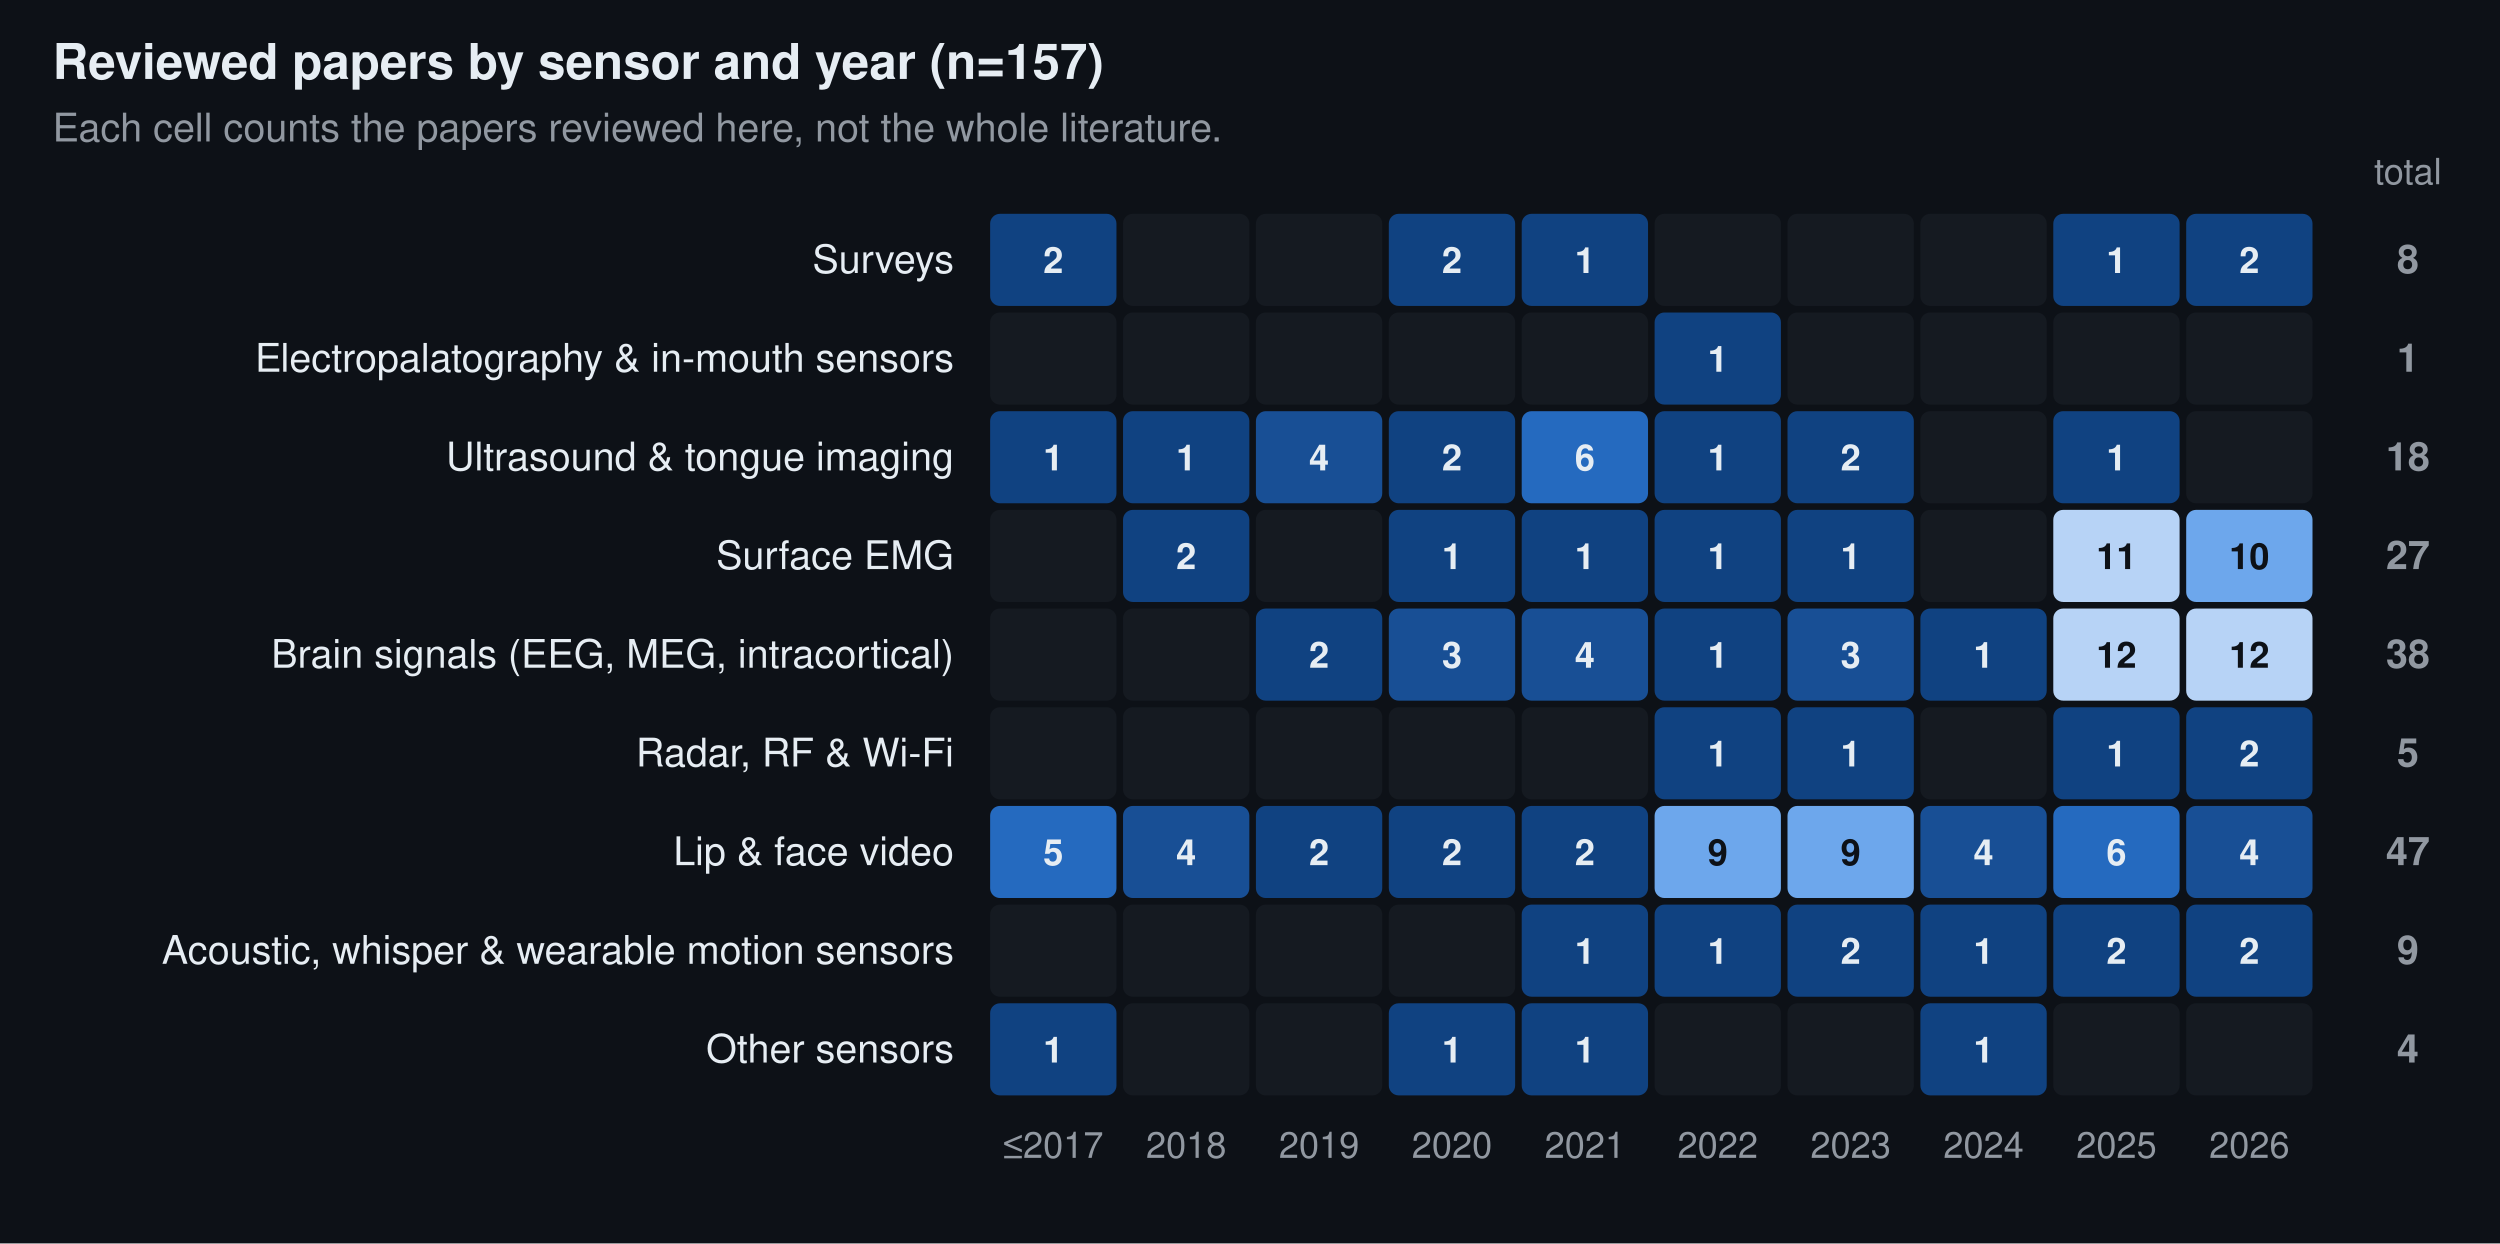
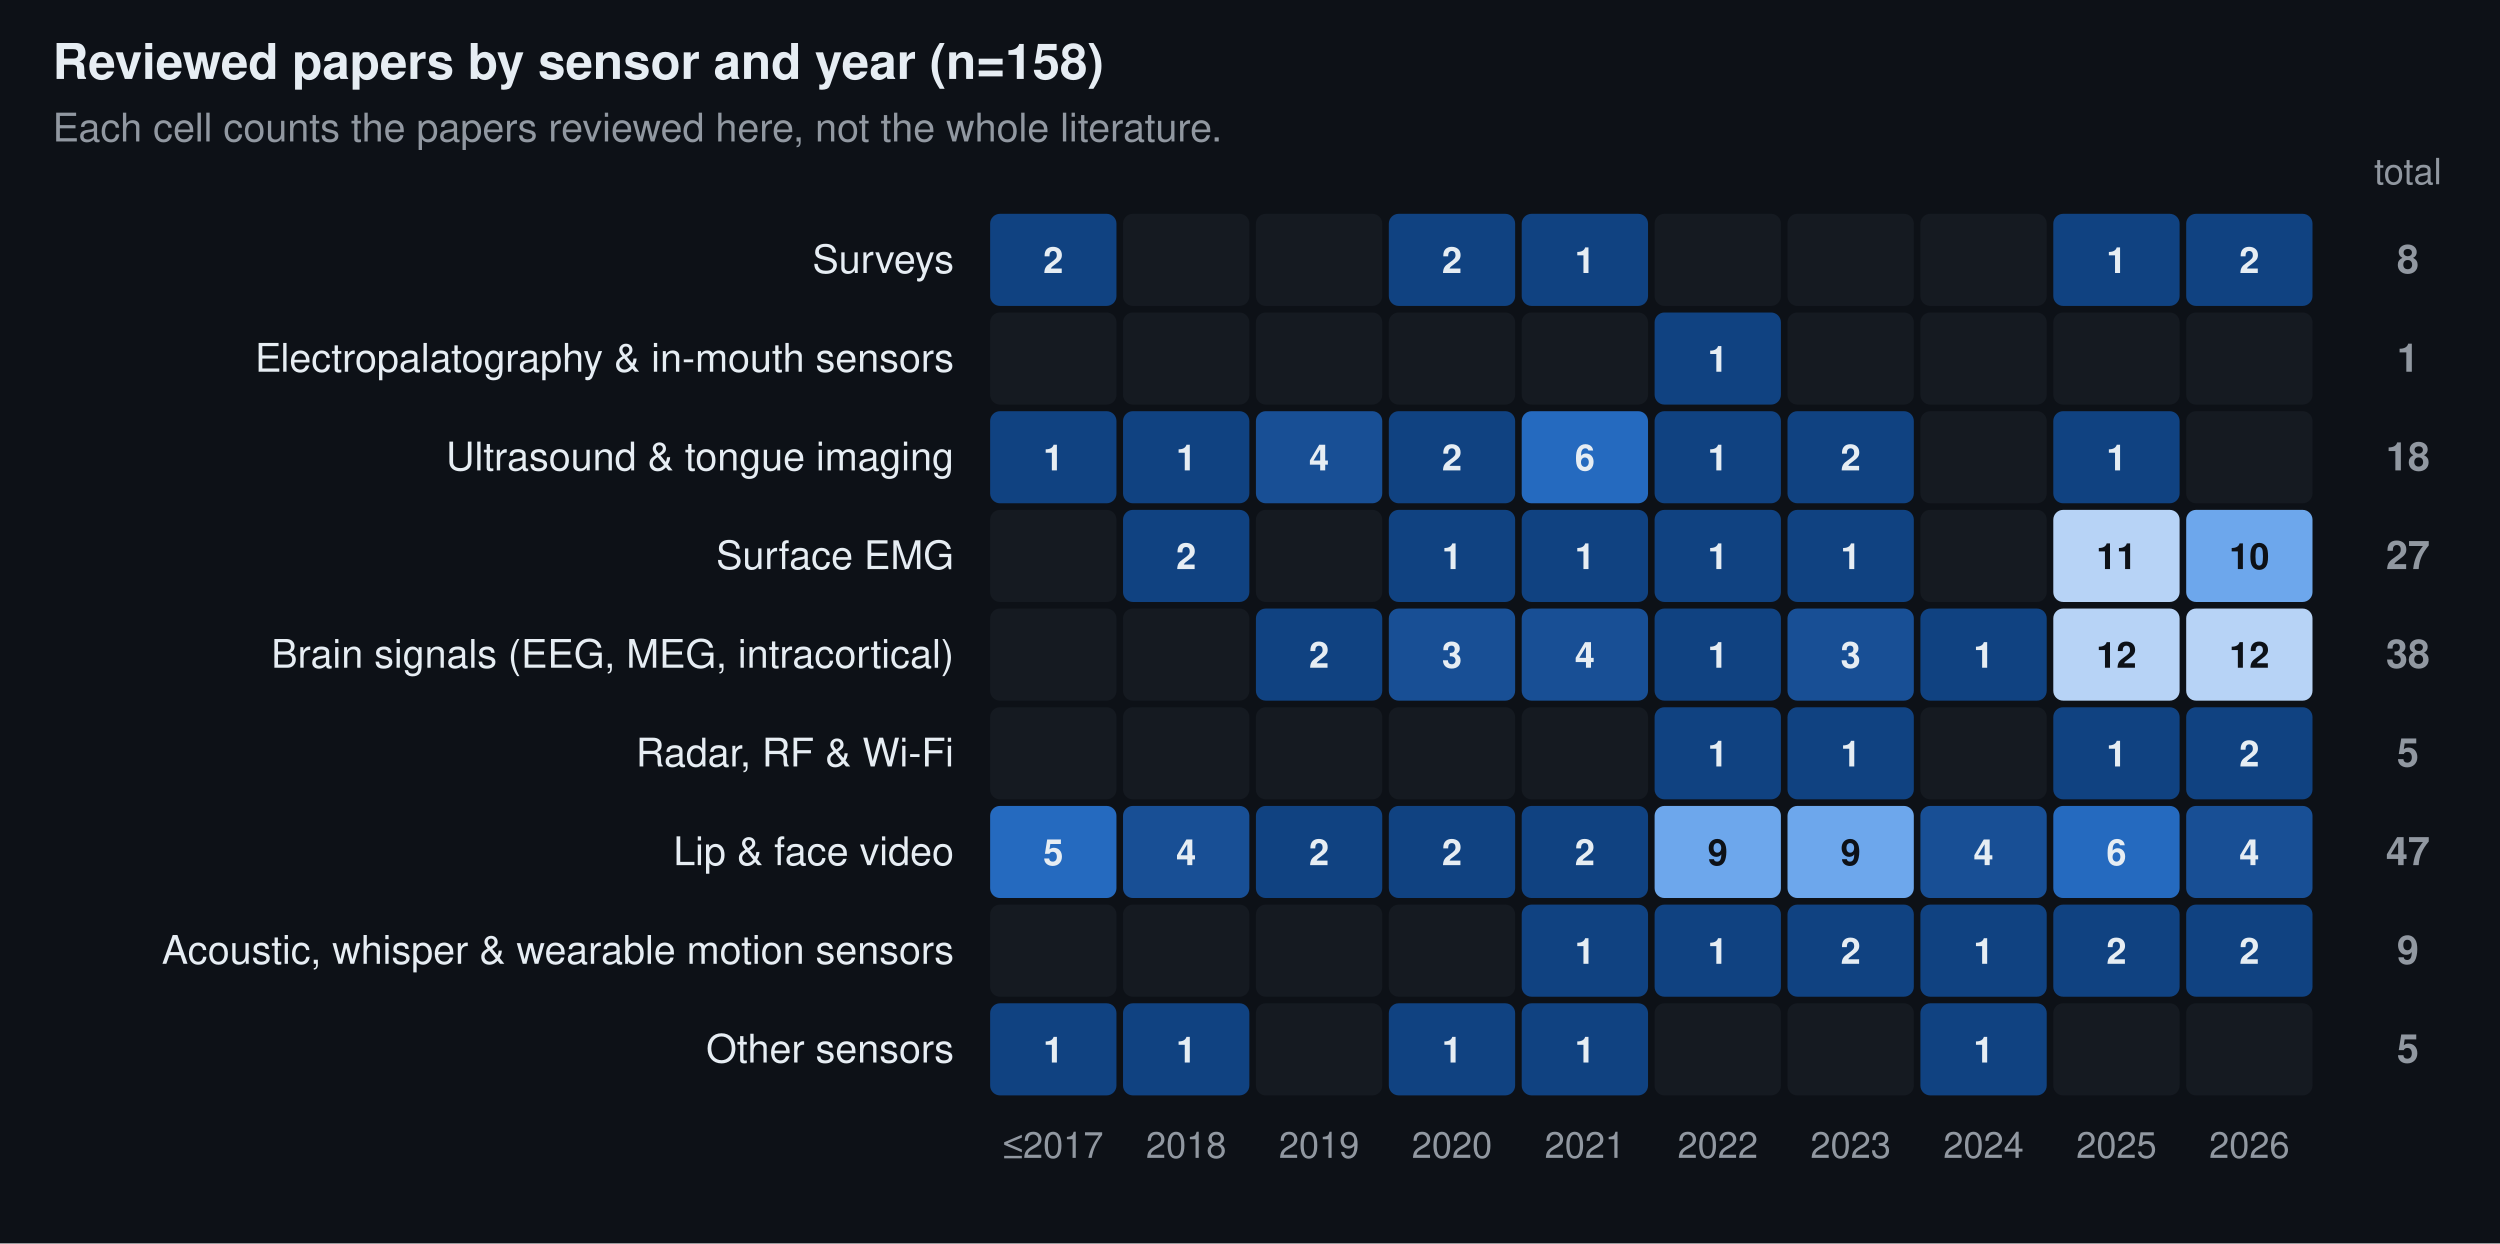
- <svg xmlns="http://www.w3.org/2000/svg" width="760" height="378" viewBox="0 0 760 378" font-family="-apple-system, BlinkMacSystemFont, 'Segoe UI', Helvetica, Arial, sans-serif" role="img" aria-label="Reviewed papers by sensor and year (n=157)">
+ <svg xmlns="http://www.w3.org/2000/svg" width="760" height="378" viewBox="0 0 760 378" font-family="-apple-system, BlinkMacSystemFont, 'Segoe UI', Helvetica, Arial, sans-serif" role="img" aria-label="Reviewed papers by sensor and year (n=158)">
  <rect width="760" height="378" fill="#0d1117" />
-   <text x="16.0" y="24.0" font-size="15" fill="#e6edf3" text-anchor="start" font-weight="600">Reviewed papers by sensor and year (n=157)</text>
+   <text x="16.0" y="24.0" font-size="15" fill="#e6edf3" text-anchor="start" font-weight="600">Reviewed papers by sensor and year (n=158)</text>
  <text x="16.0" y="43.0" font-size="12" fill="#9198a1" text-anchor="start">Each cell counts the papers reviewed here, not the whole literature.</text>
  <text x="320.2" y="352.0" font-size="11" fill="#9198a1" text-anchor="middle">≤2017</text>
  <text x="360.6" y="352.0" font-size="11" fill="#9198a1" text-anchor="middle">2018</text>
  <text x="401.0" y="352.0" font-size="11" fill="#9198a1" text-anchor="middle">2019</text>
  <text x="441.4" y="352.0" font-size="11" fill="#9198a1" text-anchor="middle">2020</text>
  <text x="481.8" y="352.0" font-size="11" fill="#9198a1" text-anchor="middle">2021</text>
  <text x="522.2" y="352.0" font-size="11" fill="#9198a1" text-anchor="middle">2022</text>
  <text x="562.6" y="352.0" font-size="11" fill="#9198a1" text-anchor="middle">2023</text>
  <text x="603.0" y="352.0" font-size="11" fill="#9198a1" text-anchor="middle">2024</text>
  <text x="643.4" y="352.0" font-size="11" fill="#9198a1" text-anchor="middle">2025</text>
  <text x="683.8" y="352.0" font-size="11" fill="#9198a1" text-anchor="middle">2026</text>
  <text x="732.0" y="56.0" font-size="11" fill="#9198a1" text-anchor="middle">total</text>
  <text x="290.0" y="83.0" font-size="12" fill="#e6edf3" text-anchor="end">Surveys</text>
  <rect x="301.0" y="65.0" width="38.4" height="28.0" rx="3" fill="#104281" />
  <text x="320.2" y="83.0" font-size="11" fill="#e6edf3" text-anchor="middle" font-weight="600">2</text>
  <rect x="341.4" y="65.0" width="38.4" height="28.0" rx="3" fill="#151a21" />
  <rect x="381.8" y="65.0" width="38.4" height="28.0" rx="3" fill="#151a21" />
  <rect x="422.2" y="65.0" width="38.4" height="28.0" rx="3" fill="#104281" />
  <text x="441.4" y="83.0" font-size="11" fill="#e6edf3" text-anchor="middle" font-weight="600">2</text>
  <rect x="462.6" y="65.0" width="38.4" height="28.0" rx="3" fill="#104281" />
  <text x="481.8" y="83.0" font-size="11" fill="#e6edf3" text-anchor="middle" font-weight="600">1</text>
  <rect x="503.0" y="65.0" width="38.4" height="28.0" rx="3" fill="#151a21" />
  <rect x="543.4" y="65.0" width="38.4" height="28.0" rx="3" fill="#151a21" />
  <rect x="583.8" y="65.0" width="38.4" height="28.0" rx="3" fill="#151a21" />
  <rect x="624.2" y="65.0" width="38.4" height="28.0" rx="3" fill="#104281" />
  <text x="643.4" y="83.0" font-size="11" fill="#e6edf3" text-anchor="middle" font-weight="600">1</text>
  <rect x="664.6" y="65.0" width="38.4" height="28.0" rx="3" fill="#104281" />
  <text x="683.8" y="83.0" font-size="11" fill="#e6edf3" text-anchor="middle" font-weight="600">2</text>
  <text x="732.0" y="83.0" font-size="12" fill="#9198a1" text-anchor="middle" font-weight="600">8</text>
  <text x="290.0" y="113.0" font-size="12" fill="#e6edf3" text-anchor="end">Electropalatography &amp; in-mouth sensors</text>
  <rect x="301.0" y="95.0" width="38.4" height="28.0" rx="3" fill="#151a21" />
  <rect x="341.4" y="95.0" width="38.4" height="28.0" rx="3" fill="#151a21" />
  <rect x="381.8" y="95.0" width="38.4" height="28.0" rx="3" fill="#151a21" />
  <rect x="422.2" y="95.0" width="38.4" height="28.0" rx="3" fill="#151a21" />
  <rect x="462.6" y="95.0" width="38.4" height="28.0" rx="3" fill="#151a21" />
  <rect x="503.0" y="95.0" width="38.4" height="28.0" rx="3" fill="#104281" />
  <text x="522.2" y="113.0" font-size="11" fill="#e6edf3" text-anchor="middle" font-weight="600">1</text>
  <rect x="543.4" y="95.0" width="38.4" height="28.0" rx="3" fill="#151a21" />
  <rect x="583.8" y="95.0" width="38.4" height="28.0" rx="3" fill="#151a21" />
  <rect x="624.2" y="95.0" width="38.4" height="28.0" rx="3" fill="#151a21" />
  <rect x="664.6" y="95.0" width="38.4" height="28.0" rx="3" fill="#151a21" />
  <text x="732.0" y="113.0" font-size="12" fill="#9198a1" text-anchor="middle" font-weight="600">1</text>
  <text x="290.0" y="143.0" font-size="12" fill="#e6edf3" text-anchor="end">Ultrasound &amp; tongue imaging</text>
  <rect x="301.0" y="125.0" width="38.4" height="28.0" rx="3" fill="#104281" />
  <text x="320.2" y="143.0" font-size="11" fill="#e6edf3" text-anchor="middle" font-weight="600">1</text>
  <rect x="341.4" y="125.0" width="38.4" height="28.0" rx="3" fill="#104281" />
  <text x="360.6" y="143.0" font-size="11" fill="#e6edf3" text-anchor="middle" font-weight="600">1</text>
  <rect x="381.8" y="125.0" width="38.4" height="28.0" rx="3" fill="#184f95" />
  <text x="401.0" y="143.0" font-size="11" fill="#e6edf3" text-anchor="middle" font-weight="600">4</text>
  <rect x="422.2" y="125.0" width="38.4" height="28.0" rx="3" fill="#104281" />
  <text x="441.4" y="143.0" font-size="11" fill="#e6edf3" text-anchor="middle" font-weight="600">2</text>
  <rect x="462.6" y="125.0" width="38.4" height="28.0" rx="3" fill="#256abf" />
  <text x="481.8" y="143.0" font-size="11" fill="#e6edf3" text-anchor="middle" font-weight="600">6</text>
  <rect x="503.0" y="125.0" width="38.4" height="28.0" rx="3" fill="#104281" />
  <text x="522.2" y="143.0" font-size="11" fill="#e6edf3" text-anchor="middle" font-weight="600">1</text>
  <rect x="543.4" y="125.0" width="38.4" height="28.0" rx="3" fill="#104281" />
  <text x="562.6" y="143.0" font-size="11" fill="#e6edf3" text-anchor="middle" font-weight="600">2</text>
  <rect x="583.8" y="125.0" width="38.4" height="28.0" rx="3" fill="#151a21" />
  <rect x="624.2" y="125.0" width="38.4" height="28.0" rx="3" fill="#104281" />
  <text x="643.4" y="143.0" font-size="11" fill="#e6edf3" text-anchor="middle" font-weight="600">1</text>
  <rect x="664.6" y="125.0" width="38.4" height="28.0" rx="3" fill="#151a21" />
  <text x="732.0" y="143.0" font-size="12" fill="#9198a1" text-anchor="middle" font-weight="600">18</text>
  <text x="290.0" y="173.0" font-size="12" fill="#e6edf3" text-anchor="end">Surface EMG</text>
  <rect x="301.0" y="155.0" width="38.4" height="28.0" rx="3" fill="#151a21" />
  <rect x="341.4" y="155.0" width="38.4" height="28.0" rx="3" fill="#104281" />
  <text x="360.6" y="173.0" font-size="11" fill="#e6edf3" text-anchor="middle" font-weight="600">2</text>
  <rect x="381.8" y="155.0" width="38.4" height="28.0" rx="3" fill="#151a21" />
  <rect x="422.2" y="155.0" width="38.4" height="28.0" rx="3" fill="#104281" />
  <text x="441.4" y="173.0" font-size="11" fill="#e6edf3" text-anchor="middle" font-weight="600">1</text>
  <rect x="462.6" y="155.0" width="38.4" height="28.0" rx="3" fill="#104281" />
  <text x="481.8" y="173.0" font-size="11" fill="#e6edf3" text-anchor="middle" font-weight="600">1</text>
  <rect x="503.0" y="155.0" width="38.4" height="28.0" rx="3" fill="#104281" />
  <text x="522.2" y="173.0" font-size="11" fill="#e6edf3" text-anchor="middle" font-weight="600">1</text>
  <rect x="543.4" y="155.0" width="38.4" height="28.0" rx="3" fill="#104281" />
  <text x="562.6" y="173.0" font-size="11" fill="#e6edf3" text-anchor="middle" font-weight="600">1</text>
  <rect x="583.8" y="155.0" width="38.4" height="28.0" rx="3" fill="#151a21" />
  <rect x="624.2" y="155.0" width="38.4" height="28.0" rx="3" fill="#b7d3f6" />
  <text x="643.4" y="173.0" font-size="11" fill="#0d1117" text-anchor="middle" font-weight="600">11</text>
  <rect x="664.6" y="155.0" width="38.4" height="28.0" rx="3" fill="#6da7ec" />
  <text x="683.8" y="173.0" font-size="11" fill="#0d1117" text-anchor="middle" font-weight="600">10</text>
  <text x="732.0" y="173.0" font-size="12" fill="#9198a1" text-anchor="middle" font-weight="600">27</text>
  <text x="290.0" y="203.0" font-size="12" fill="#e6edf3" text-anchor="end">Brain signals (EEG, MEG, intracortical)</text>
  <rect x="301.0" y="185.0" width="38.4" height="28.0" rx="3" fill="#151a21" />
  <rect x="341.4" y="185.0" width="38.4" height="28.0" rx="3" fill="#151a21" />
  <rect x="381.8" y="185.0" width="38.4" height="28.0" rx="3" fill="#104281" />
  <text x="401.0" y="203.0" font-size="11" fill="#e6edf3" text-anchor="middle" font-weight="600">2</text>
  <rect x="422.2" y="185.0" width="38.4" height="28.0" rx="3" fill="#184f95" />
  <text x="441.4" y="203.0" font-size="11" fill="#e6edf3" text-anchor="middle" font-weight="600">3</text>
  <rect x="462.6" y="185.0" width="38.4" height="28.0" rx="3" fill="#184f95" />
  <text x="481.8" y="203.0" font-size="11" fill="#e6edf3" text-anchor="middle" font-weight="600">4</text>
  <rect x="503.0" y="185.0" width="38.4" height="28.0" rx="3" fill="#104281" />
  <text x="522.2" y="203.0" font-size="11" fill="#e6edf3" text-anchor="middle" font-weight="600">1</text>
  <rect x="543.4" y="185.0" width="38.4" height="28.0" rx="3" fill="#184f95" />
  <text x="562.6" y="203.0" font-size="11" fill="#e6edf3" text-anchor="middle" font-weight="600">3</text>
  <rect x="583.8" y="185.0" width="38.4" height="28.0" rx="3" fill="#104281" />
  <text x="603.0" y="203.0" font-size="11" fill="#e6edf3" text-anchor="middle" font-weight="600">1</text>
  <rect x="624.2" y="185.0" width="38.4" height="28.0" rx="3" fill="#b7d3f6" />
  <text x="643.4" y="203.0" font-size="11" fill="#0d1117" text-anchor="middle" font-weight="600">12</text>
  <rect x="664.6" y="185.0" width="38.4" height="28.0" rx="3" fill="#b7d3f6" />
  <text x="683.8" y="203.0" font-size="11" fill="#0d1117" text-anchor="middle" font-weight="600">12</text>
  <text x="732.0" y="203.0" font-size="12" fill="#9198a1" text-anchor="middle" font-weight="600">38</text>
  <text x="290.0" y="233.0" font-size="12" fill="#e6edf3" text-anchor="end">Radar, RF &amp; Wi-Fi</text>
  <rect x="301.0" y="215.0" width="38.4" height="28.0" rx="3" fill="#151a21" />
  <rect x="341.4" y="215.0" width="38.4" height="28.0" rx="3" fill="#151a21" />
  <rect x="381.8" y="215.0" width="38.4" height="28.0" rx="3" fill="#151a21" />
  <rect x="422.2" y="215.0" width="38.4" height="28.0" rx="3" fill="#151a21" />
  <rect x="462.6" y="215.0" width="38.4" height="28.0" rx="3" fill="#151a21" />
  <rect x="503.0" y="215.0" width="38.4" height="28.0" rx="3" fill="#104281" />
  <text x="522.2" y="233.0" font-size="11" fill="#e6edf3" text-anchor="middle" font-weight="600">1</text>
  <rect x="543.4" y="215.0" width="38.4" height="28.0" rx="3" fill="#104281" />
  <text x="562.6" y="233.0" font-size="11" fill="#e6edf3" text-anchor="middle" font-weight="600">1</text>
  <rect x="583.8" y="215.0" width="38.4" height="28.0" rx="3" fill="#151a21" />
  <rect x="624.2" y="215.0" width="38.4" height="28.0" rx="3" fill="#104281" />
  <text x="643.4" y="233.0" font-size="11" fill="#e6edf3" text-anchor="middle" font-weight="600">1</text>
  <rect x="664.6" y="215.0" width="38.4" height="28.0" rx="3" fill="#104281" />
  <text x="683.8" y="233.0" font-size="11" fill="#e6edf3" text-anchor="middle" font-weight="600">2</text>
  <text x="732.0" y="233.0" font-size="12" fill="#9198a1" text-anchor="middle" font-weight="600">5</text>
  <text x="290.0" y="263.0" font-size="12" fill="#e6edf3" text-anchor="end">Lip &amp; face video</text>
  <rect x="301.0" y="245.0" width="38.4" height="28.0" rx="3" fill="#256abf" />
  <text x="320.2" y="263.0" font-size="11" fill="#e6edf3" text-anchor="middle" font-weight="600">5</text>
  <rect x="341.4" y="245.0" width="38.4" height="28.0" rx="3" fill="#184f95" />
  <text x="360.6" y="263.0" font-size="11" fill="#e6edf3" text-anchor="middle" font-weight="600">4</text>
  <rect x="381.8" y="245.0" width="38.4" height="28.0" rx="3" fill="#104281" />
  <text x="401.0" y="263.0" font-size="11" fill="#e6edf3" text-anchor="middle" font-weight="600">2</text>
  <rect x="422.2" y="245.0" width="38.4" height="28.0" rx="3" fill="#104281" />
  <text x="441.4" y="263.0" font-size="11" fill="#e6edf3" text-anchor="middle" font-weight="600">2</text>
  <rect x="462.6" y="245.0" width="38.4" height="28.0" rx="3" fill="#104281" />
  <text x="481.8" y="263.0" font-size="11" fill="#e6edf3" text-anchor="middle" font-weight="600">2</text>
  <rect x="503.0" y="245.0" width="38.4" height="28.0" rx="3" fill="#6da7ec" />
  <text x="522.2" y="263.0" font-size="11" fill="#0d1117" text-anchor="middle" font-weight="600">9</text>
  <rect x="543.4" y="245.0" width="38.4" height="28.0" rx="3" fill="#6da7ec" />
  <text x="562.6" y="263.0" font-size="11" fill="#0d1117" text-anchor="middle" font-weight="600">9</text>
  <rect x="583.8" y="245.0" width="38.4" height="28.0" rx="3" fill="#184f95" />
  <text x="603.0" y="263.0" font-size="11" fill="#e6edf3" text-anchor="middle" font-weight="600">4</text>
  <rect x="624.2" y="245.0" width="38.4" height="28.0" rx="3" fill="#256abf" />
  <text x="643.4" y="263.0" font-size="11" fill="#e6edf3" text-anchor="middle" font-weight="600">6</text>
  <rect x="664.6" y="245.0" width="38.4" height="28.0" rx="3" fill="#184f95" />
  <text x="683.8" y="263.0" font-size="11" fill="#e6edf3" text-anchor="middle" font-weight="600">4</text>
  <text x="732.0" y="263.0" font-size="12" fill="#9198a1" text-anchor="middle" font-weight="600">47</text>
  <text x="290.0" y="293.0" font-size="12" fill="#e6edf3" text-anchor="end">Acoustic, whisper &amp; wearable motion sensors</text>
  <rect x="301.0" y="275.0" width="38.4" height="28.0" rx="3" fill="#151a21" />
  <rect x="341.4" y="275.0" width="38.4" height="28.0" rx="3" fill="#151a21" />
  <rect x="381.8" y="275.0" width="38.4" height="28.0" rx="3" fill="#151a21" />
  <rect x="422.2" y="275.0" width="38.4" height="28.0" rx="3" fill="#151a21" />
  <rect x="462.6" y="275.0" width="38.4" height="28.0" rx="3" fill="#104281" />
  <text x="481.8" y="293.0" font-size="11" fill="#e6edf3" text-anchor="middle" font-weight="600">1</text>
  <rect x="503.0" y="275.0" width="38.4" height="28.0" rx="3" fill="#104281" />
  <text x="522.2" y="293.0" font-size="11" fill="#e6edf3" text-anchor="middle" font-weight="600">1</text>
  <rect x="543.4" y="275.0" width="38.4" height="28.0" rx="3" fill="#104281" />
  <text x="562.6" y="293.0" font-size="11" fill="#e6edf3" text-anchor="middle" font-weight="600">2</text>
  <rect x="583.8" y="275.0" width="38.4" height="28.0" rx="3" fill="#104281" />
  <text x="603.0" y="293.0" font-size="11" fill="#e6edf3" text-anchor="middle" font-weight="600">1</text>
  <rect x="624.2" y="275.0" width="38.4" height="28.0" rx="3" fill="#104281" />
  <text x="643.4" y="293.0" font-size="11" fill="#e6edf3" text-anchor="middle" font-weight="600">2</text>
  <rect x="664.6" y="275.0" width="38.4" height="28.0" rx="3" fill="#104281" />
  <text x="683.8" y="293.0" font-size="11" fill="#e6edf3" text-anchor="middle" font-weight="600">2</text>
  <text x="732.0" y="293.0" font-size="12" fill="#9198a1" text-anchor="middle" font-weight="600">9</text>
  <text x="290.0" y="323.0" font-size="12" fill="#e6edf3" text-anchor="end">Other sensors</text>
  <rect x="301.0" y="305.0" width="38.4" height="28.0" rx="3" fill="#104281" />
  <text x="320.2" y="323.0" font-size="11" fill="#e6edf3" text-anchor="middle" font-weight="600">1</text>
-   <rect x="341.4" y="305.0" width="38.4" height="28.0" rx="3" fill="#151a21" />
+   <rect x="341.4" y="305.0" width="38.4" height="28.0" rx="3" fill="#104281" />
+   <text x="360.6" y="323.0" font-size="11" fill="#e6edf3" text-anchor="middle" font-weight="600">1</text>
  <rect x="381.8" y="305.0" width="38.4" height="28.0" rx="3" fill="#151a21" />
  <rect x="422.2" y="305.0" width="38.4" height="28.0" rx="3" fill="#104281" />
  <text x="441.4" y="323.0" font-size="11" fill="#e6edf3" text-anchor="middle" font-weight="600">1</text>
  <rect x="462.6" y="305.0" width="38.4" height="28.0" rx="3" fill="#104281" />
  <text x="481.8" y="323.0" font-size="11" fill="#e6edf3" text-anchor="middle" font-weight="600">1</text>
  <rect x="503.0" y="305.0" width="38.4" height="28.0" rx="3" fill="#151a21" />
  <rect x="543.4" y="305.0" width="38.4" height="28.0" rx="3" fill="#151a21" />
  <rect x="583.8" y="305.0" width="38.4" height="28.0" rx="3" fill="#104281" />
  <text x="603.0" y="323.0" font-size="11" fill="#e6edf3" text-anchor="middle" font-weight="600">1</text>
  <rect x="624.2" y="305.0" width="38.4" height="28.0" rx="3" fill="#151a21" />
  <rect x="664.6" y="305.0" width="38.4" height="28.0" rx="3" fill="#151a21" />
-   <text x="732.0" y="323.0" font-size="12" fill="#9198a1" text-anchor="middle" font-weight="600">4</text>
+   <text x="732.0" y="323.0" font-size="12" fill="#9198a1" text-anchor="middle" font-weight="600">5</text>
</svg>
